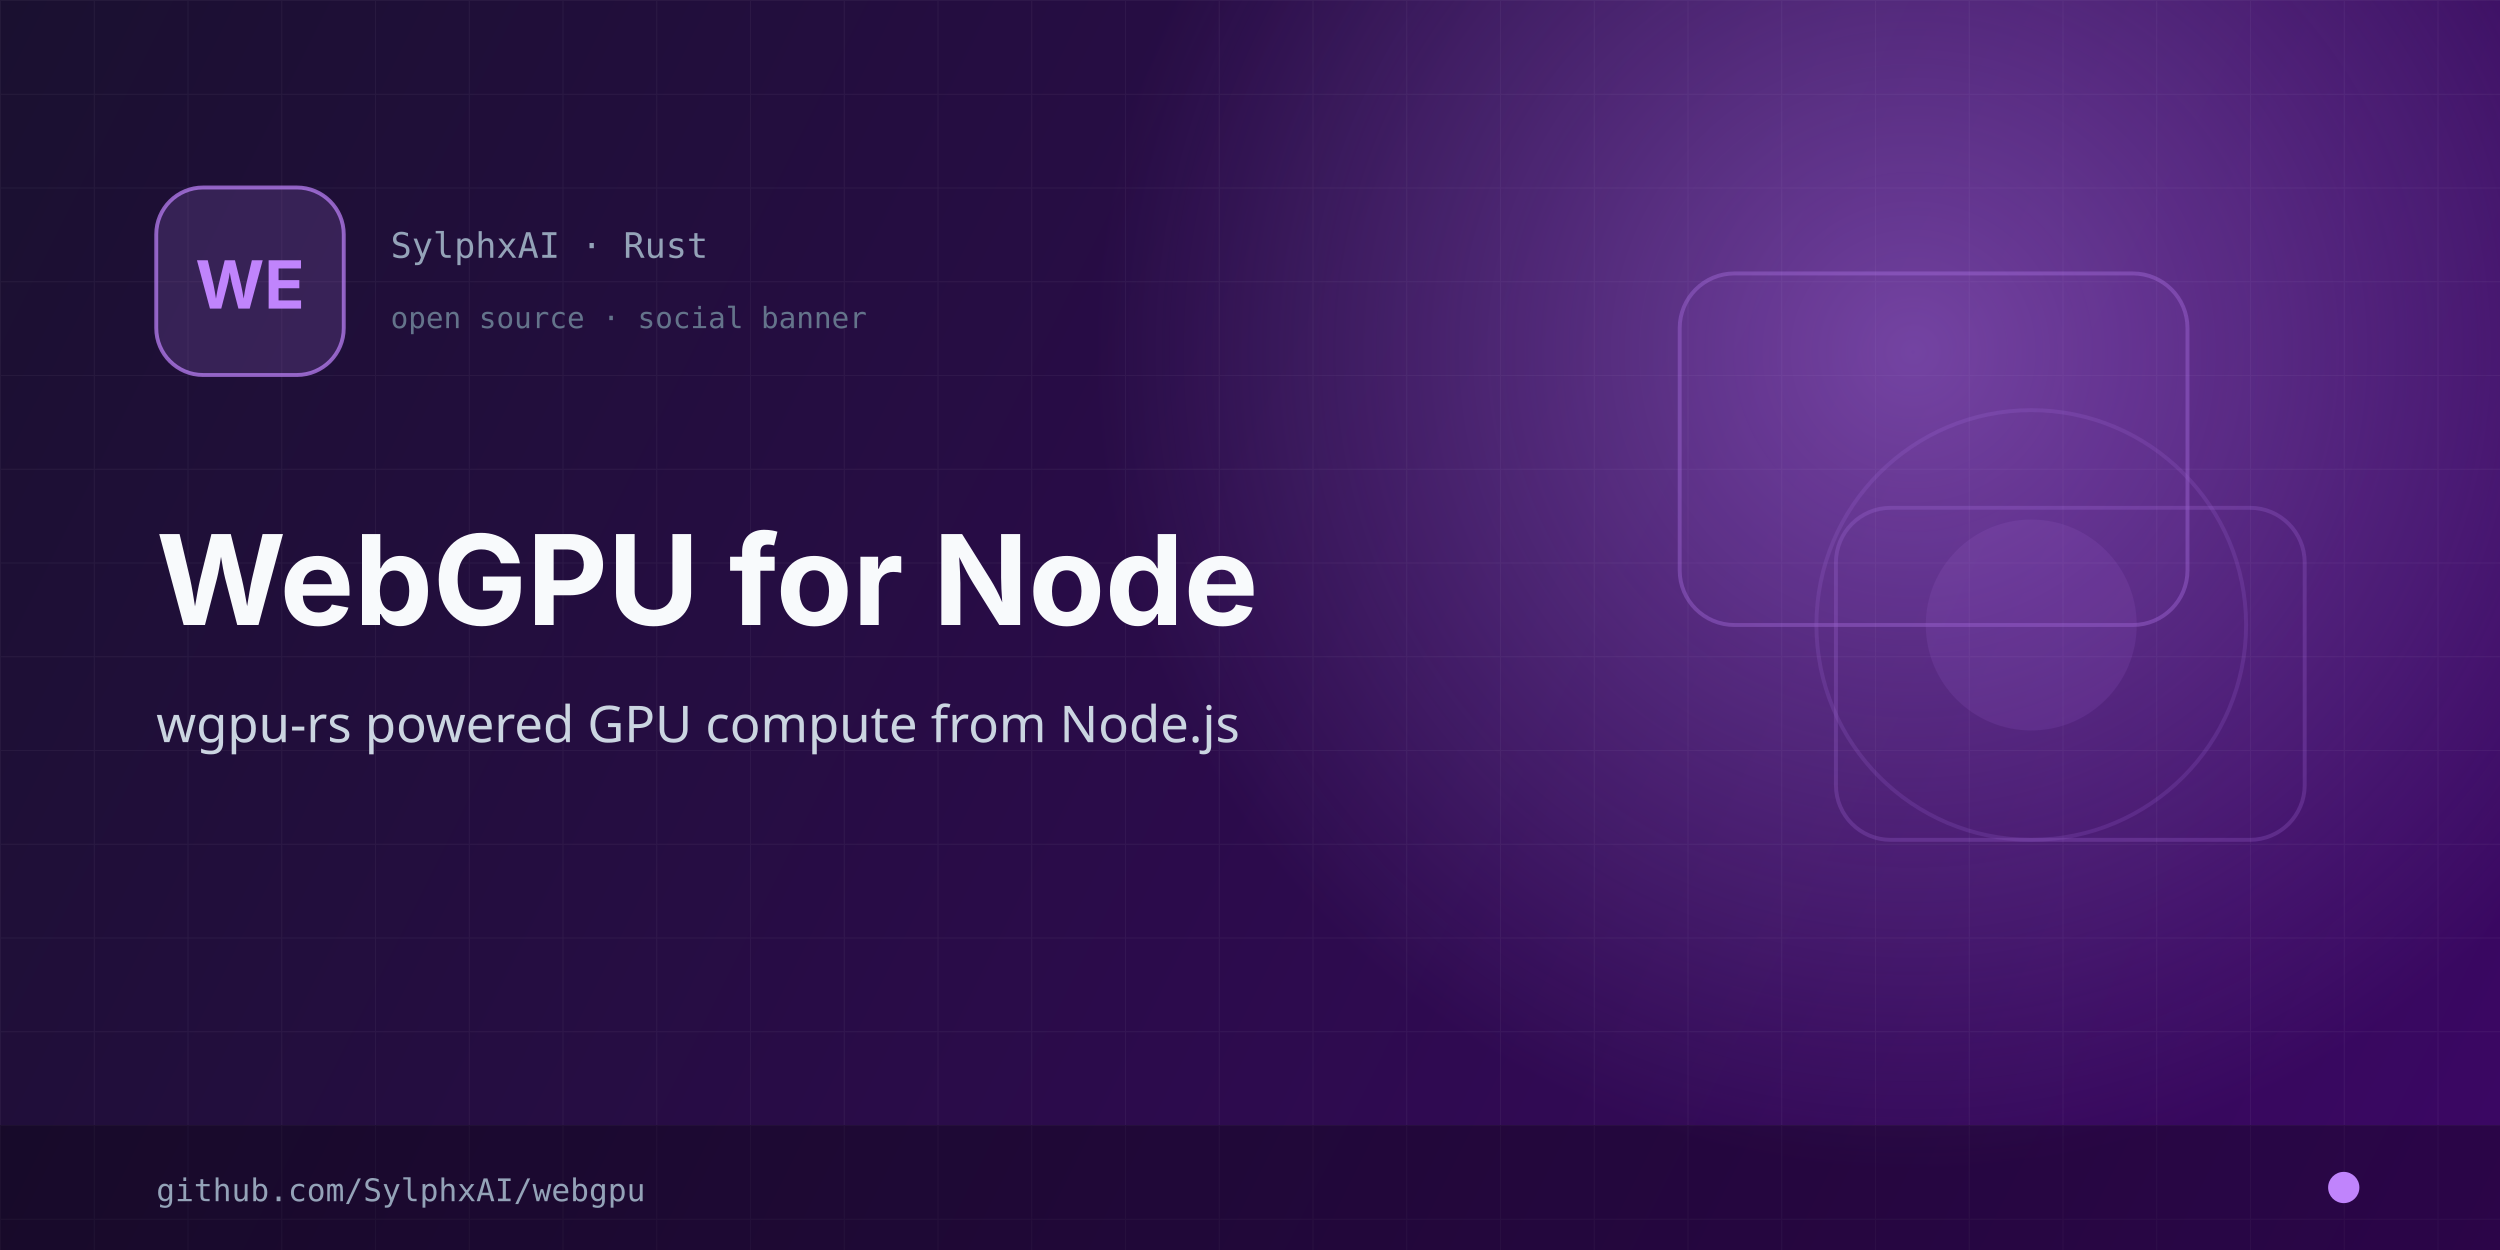
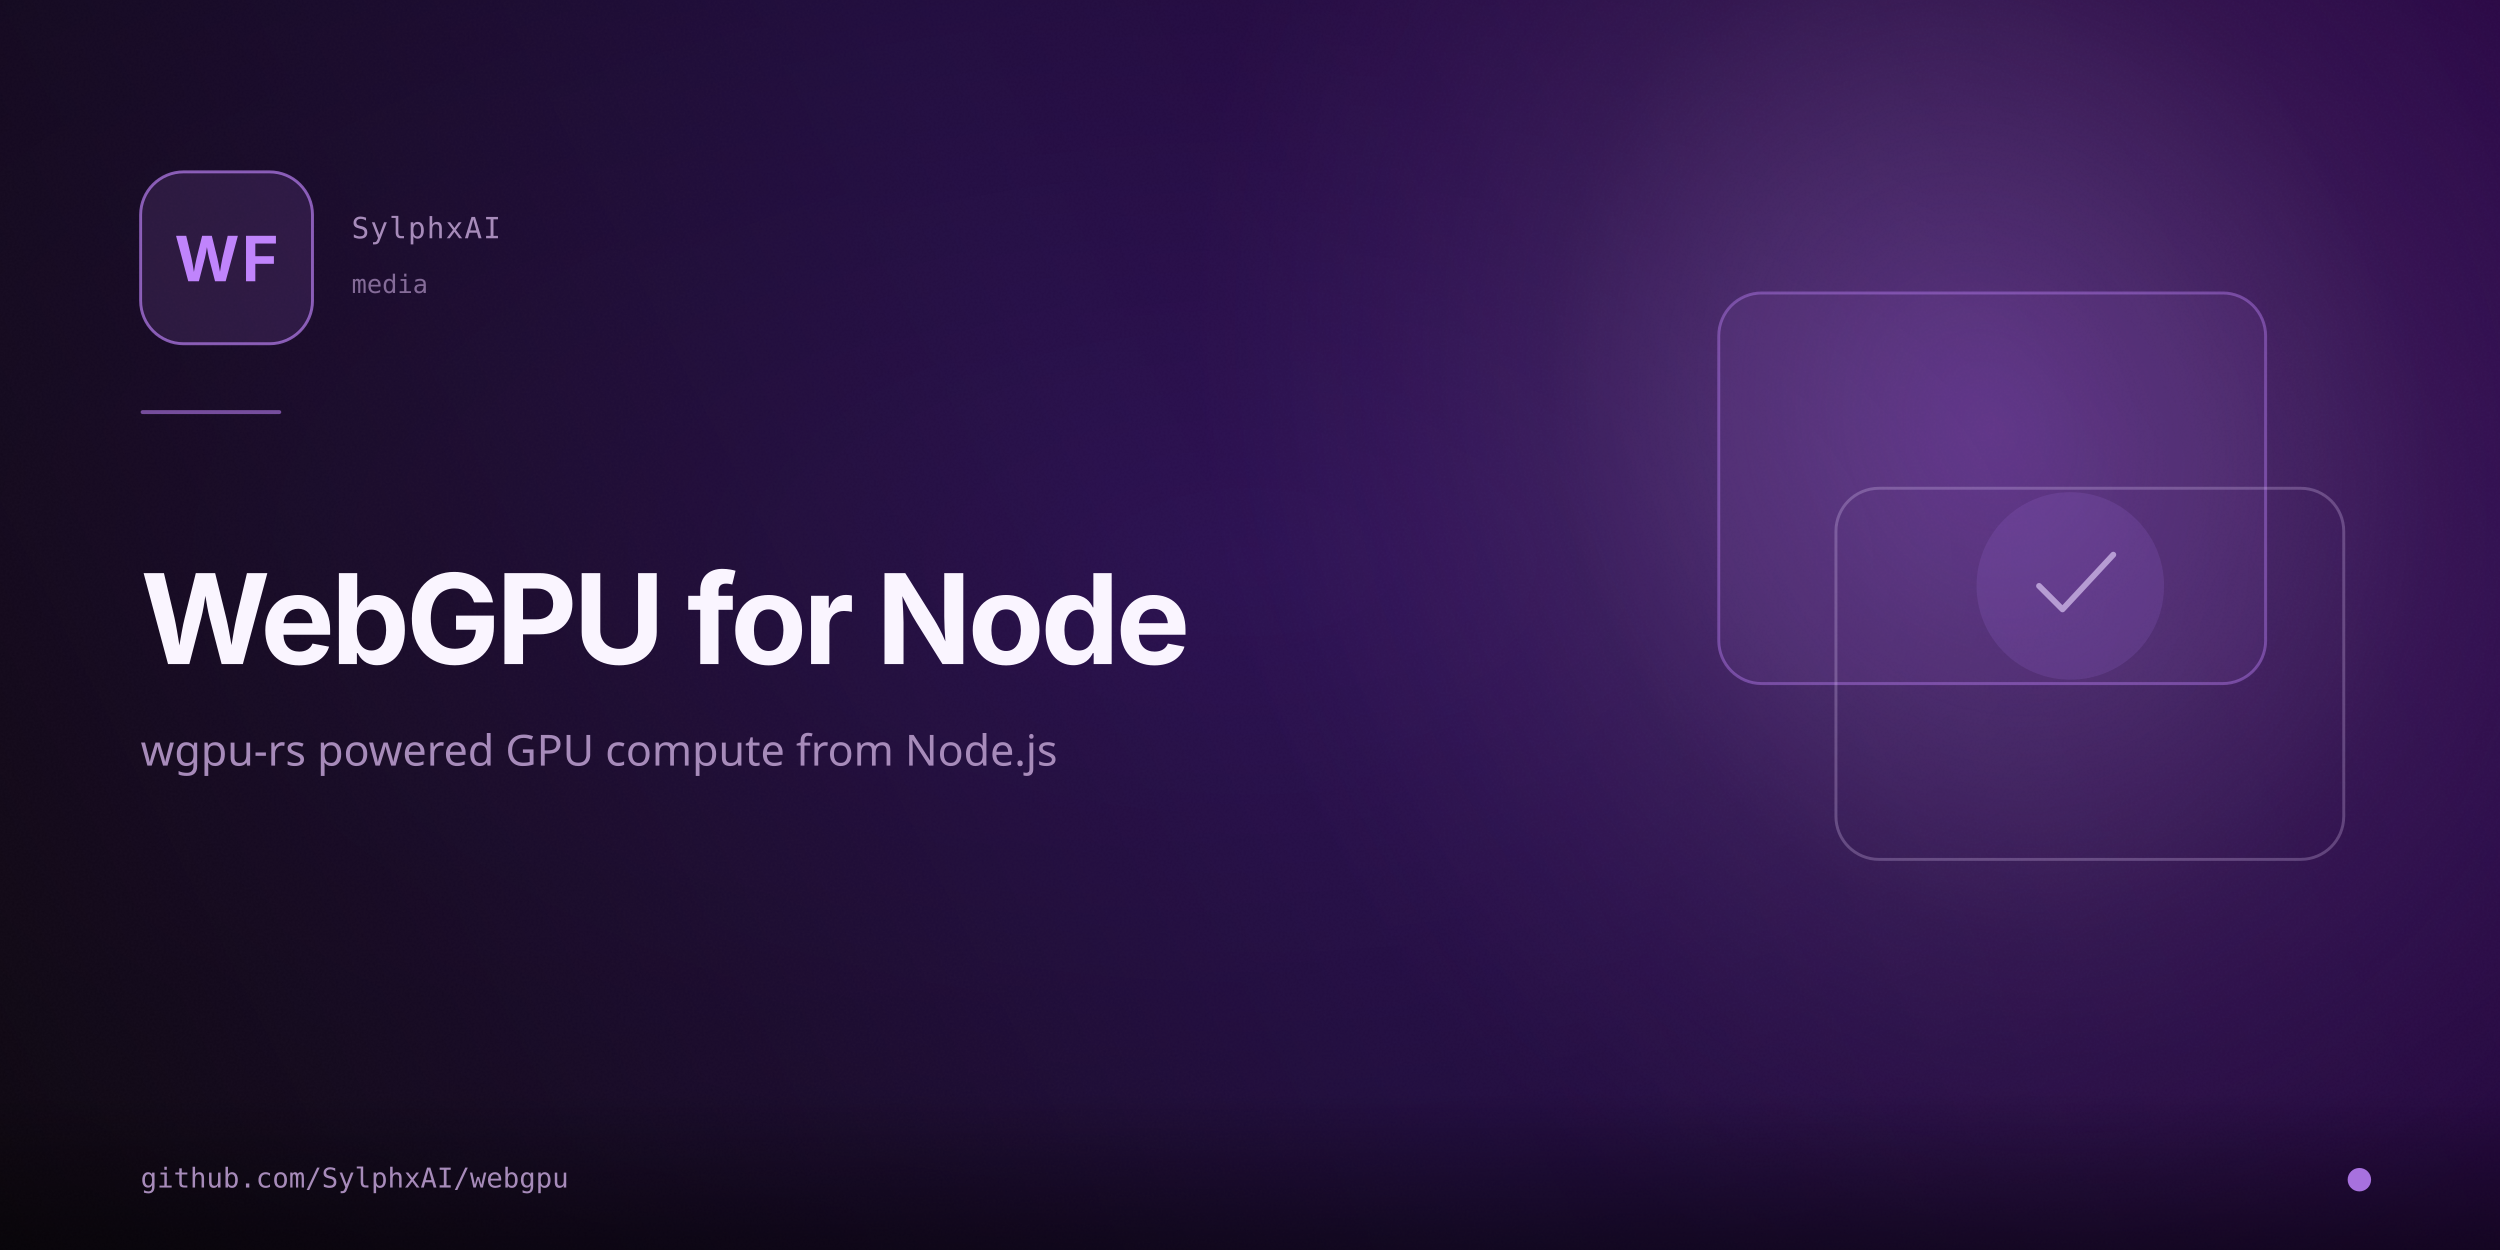
<svg xmlns="http://www.w3.org/2000/svg" width="1280" height="640" viewBox="0 0 1280 640" fill="none">
  <defs>
-     <linearGradient id="bg" x1="0" y1="0" x2="1280" y2="640" gradientUnits="userSpaceOnUse">
-       <stop offset="0%" stop-color="#1A1030" />
-       <stop offset="100%" stop-color="#3B0764" />
+     <linearGradient id="bg" x1="0" y1="640" x2="1280" y2="0" gradientUnits="userSpaceOnUse">
+       <stop offset="0%" stop-color="#140a18" />
+       <stop offset="48%" stop-color="#2a1050" />
+       <stop offset="100%" stop-color="#3b0764" />
    </linearGradient>
-     <radialGradient id="glow" cx="0" cy="0" r="1" gradientUnits="userSpaceOnUse" gradientTransform="translate(980 180) rotate(90) scale(420 420)">
-       <stop offset="0%" stop-color="#C084FC" stop-opacity="0.45" />
-       <stop offset="100%" stop-color="#C084FC" stop-opacity="0" />
+     <radialGradient id="glow" cx="0" cy="0" r="1" gradientUnits="userSpaceOnUse" gradientTransform="translate(1020 220) rotate(70) scale(480 400)">
+       <stop offset="0%" stop-color="#c084fc" stop-opacity="0.38" />
+       <stop offset="55%" stop-color="#e9d5ff" stop-opacity="0.08" />
+       <stop offset="100%" stop-color="#c084fc" stop-opacity="0" />
    </radialGradient>
-     <pattern id="grid" width="48" height="48" patternUnits="userSpaceOnUse">
-       <path d="M 48 0 L 0 0 0 48" fill="none" stroke="#ffffff" stroke-opacity="0.045" stroke-width="1" />
-     </pattern>
+     <radialGradient id="vignette" cx="50%" cy="45%" r="70%">
+       <stop offset="0%" stop-color="#000000" stop-opacity="0" />
+       <stop offset="100%" stop-color="#000000" stop-opacity="0.35" />
+     </radialGradient>
+     <linearGradient id="floor" x1="0" y1="0" x2="0" y2="1">
+       <stop offset="0%" stop-color="#000000" stop-opacity="0" />
+       <stop offset="100%" stop-color="#000000" stop-opacity="0.45" />
+     </linearGradient>
+     <filter id="grain" x="0" y="0" width="100%" height="100%">
+       <feTurbulence type="fractalNoise" baseFrequency="0.85" numOctaves="2" stitchTiles="stitch" result="n" />
+       <feColorMatrix type="matrix" values="0 0 0 0 1  0 0 0 0 1  0 0 0 0 1  0 0 0 0.04 0" in="n" />
+     </filter>
  </defs>
  <rect width="1280" height="640" fill="url(#bg)" />
-   <rect width="1280" height="640" fill="url(#grid)" />
  <rect width="1280" height="640" fill="url(#glow)" />
-   <g opacity="0.55">
-     <rect x="860" y="140" width="260" height="180" rx="28" stroke="#C084FC" stroke-opacity="0.55" stroke-width="2" fill="#C084FC" fill-opacity="0.06" />
-     <rect x="940" y="260" width="240" height="170" rx="28" stroke="#C084FC" stroke-opacity="0.35" stroke-width="2" fill="none" />
-     <circle cx="1040" cy="320" r="110" stroke="#C084FC" stroke-opacity="0.25" stroke-width="2" fill="none" />
-     <circle cx="1040" cy="320" r="54" fill="#C084FC" fill-opacity="0.18" />
+   <rect width="1280" height="640" fill="url(#vignette)" />
+   <rect width="1280" height="640" filter="url(#grain)" opacity="0.55" />
+   <g opacity="0.9">
+     <rect x="880" y="150" width="280" height="200" rx="22" fill="#c084fc" fill-opacity="0.07" stroke="#c084fc" stroke-opacity="0.45" stroke-width="1.5" />
+     <rect x="940" y="250" width="260" height="190" rx="22" fill="none" stroke="#e9d5ff" stroke-opacity="0.28" stroke-width="1.5" />
+     <circle cx="1060" cy="300" r="48" fill="#c084fc" fill-opacity="0.14" />
+     <path d="M1044 300 L1056 312 L1082 284" fill="none" stroke="#e9d5ff" stroke-opacity="0.7" stroke-width="3" stroke-linecap="round" stroke-linejoin="round" />
  </g>
-   <rect x="80" y="96" width="96" height="96" rx="24" fill="#C084FC" fill-opacity="0.16" stroke="#C084FC" stroke-opacity="0.7" stroke-width="2" />
-   <text x="128" y="158" text-anchor="middle" fill="#C084FC" font-family="ui-sans-serif, system-ui, -apple-system, Segoe UI, sans-serif" font-size="34" font-weight="700">WE</text>
-   <text x="200" y="132" fill="#94A3B8" font-family="ui-monospace, SFMono-Regular, Menlo, monospace" font-size="18">SylphxAI  ·  Rust</text>
-   <text x="200" y="168" fill="#64748B" font-family="ui-monospace, SFMono-Regular, Menlo, monospace" font-size="15">open source · social banner</text>
-   <text x="80" y="320" fill="#F8FAFC" font-family="ui-sans-serif, system-ui, -apple-system, Segoe UI, sans-serif" font-size="64" font-weight="700">WebGPU for Node</text>
-   <text x="80" y="380" fill="#CBD5E1" font-family="ui-sans-serif, system-ui, sans-serif" font-size="26">wgpu-rs powered GPU compute from Node.js</text>
-   <rect x="0" y="576" width="1280" height="64" fill="#000000" fill-opacity="0.28" />
-   <text x="80" y="615" fill="#94A3B8" font-family="ui-monospace, SFMono-Regular, Menlo, monospace" font-size="16">github.com/SylphxAI/webgpu</text>
-   <circle cx="1200" cy="608" r="8" fill="#C084FC" />
+   <rect x="72" y="88" width="88" height="88" rx="22" fill="#c084fc" fill-opacity="0.12" stroke="#c084fc" stroke-opacity="0.65" stroke-width="1.5" />
+   <text x="116" y="144" text-anchor="middle" fill="#c084fc" font-family="ui-sans-serif, system-ui, -apple-system, Segoe UI, sans-serif" font-size="32" font-weight="700" letter-spacing="0.04em">WF</text>
+   <text x="180" y="122" fill="#a78bba" font-family="ui-monospace, SFMono-Regular, Menlo, monospace" font-size="15" letter-spacing="0.04em">SylphxAI</text>
+   <text x="180" y="150" fill="#a78bba" fill-opacity="0.75" font-family="ui-monospace, SFMono-Regular, Menlo, monospace" font-size="13">media</text>
+   <rect x="72" y="210" width="72" height="2" rx="1" fill="#c084fc" fill-opacity="0.55" />
+   <text x="72" y="340" fill="#faf5ff" font-family="ui-sans-serif, system-ui, -apple-system, Segoe UI, sans-serif" font-size="64" font-weight="700" letter-spacing="-0.03em">WebGPU for Node</text>
+   <text x="72" y="392" fill="#a78bba" font-family="ui-sans-serif, system-ui, sans-serif" font-size="22" font-weight="450">wgpu-rs powered GPU compute from Node.js</text>
+   <rect x="0" y="560" width="1280" height="80" fill="url(#floor)" />
+   <text x="72" y="608" fill="#a78bba" font-family="ui-monospace, SFMono-Regular, Menlo, monospace" font-size="14">github.com/SylphxAI/webgpu</text>
+   <circle cx="1208" cy="604" r="6" fill="#c084fc" fill-opacity="0.85" />
</svg>
